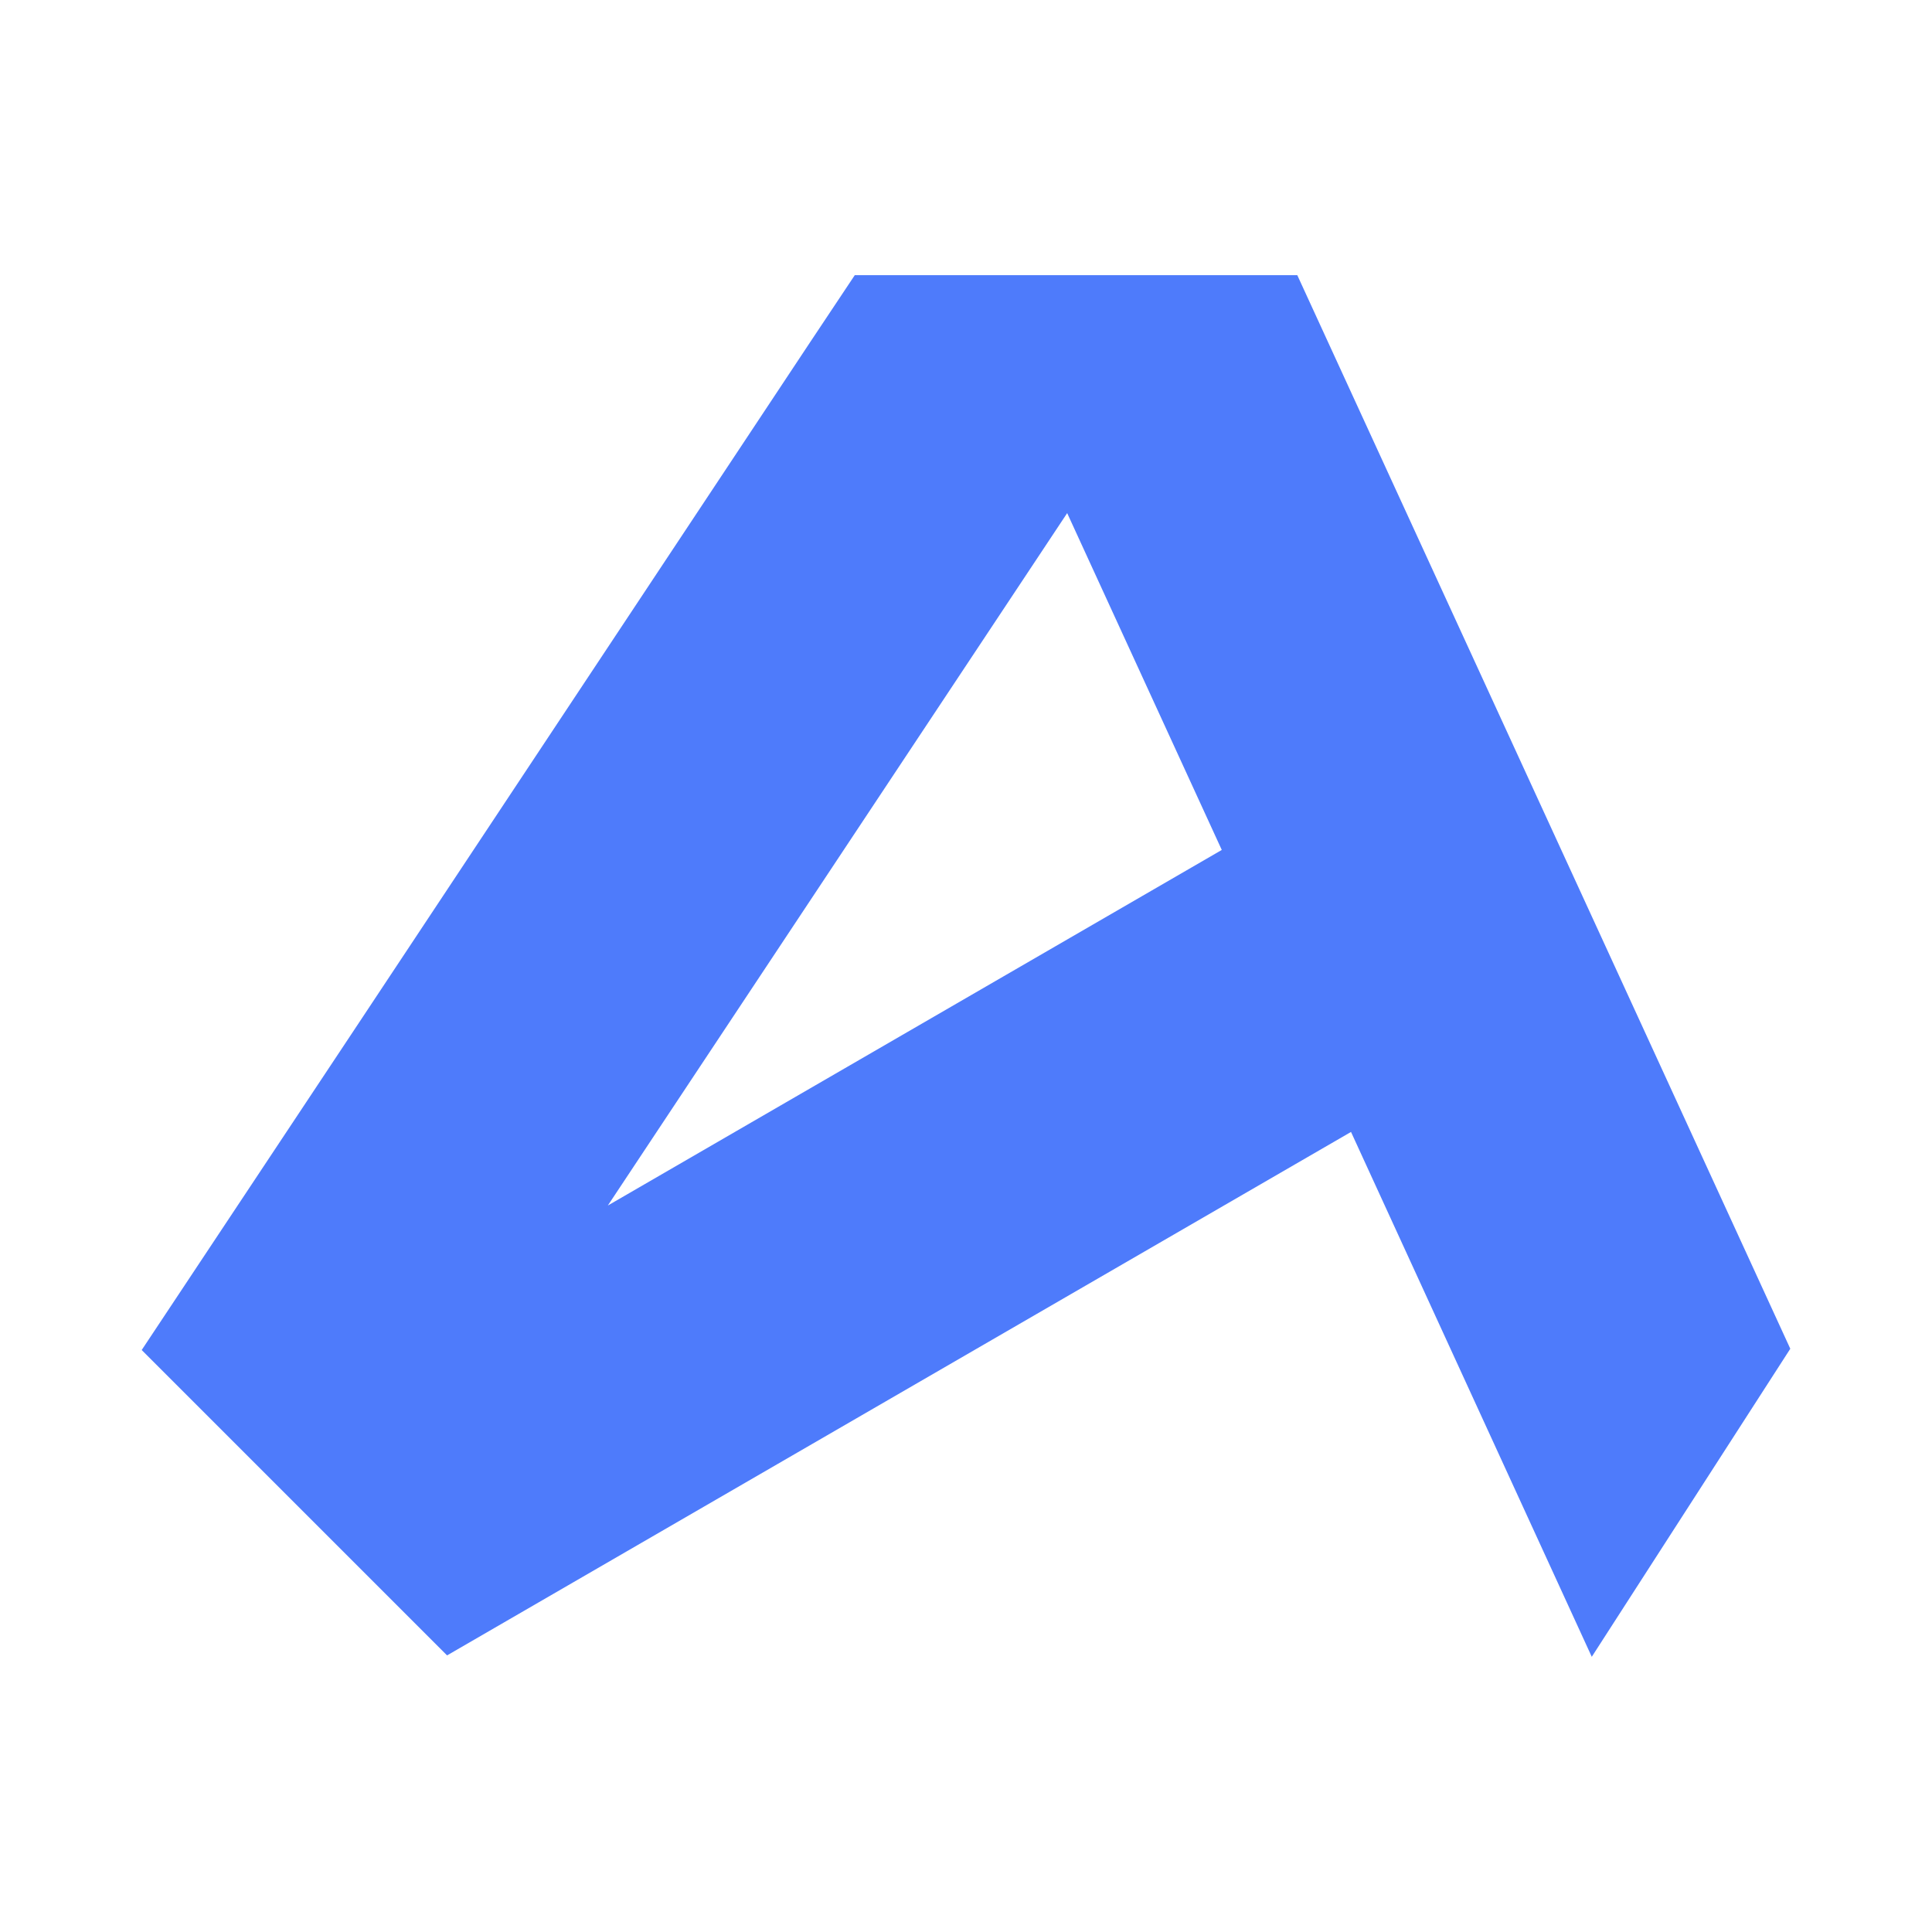
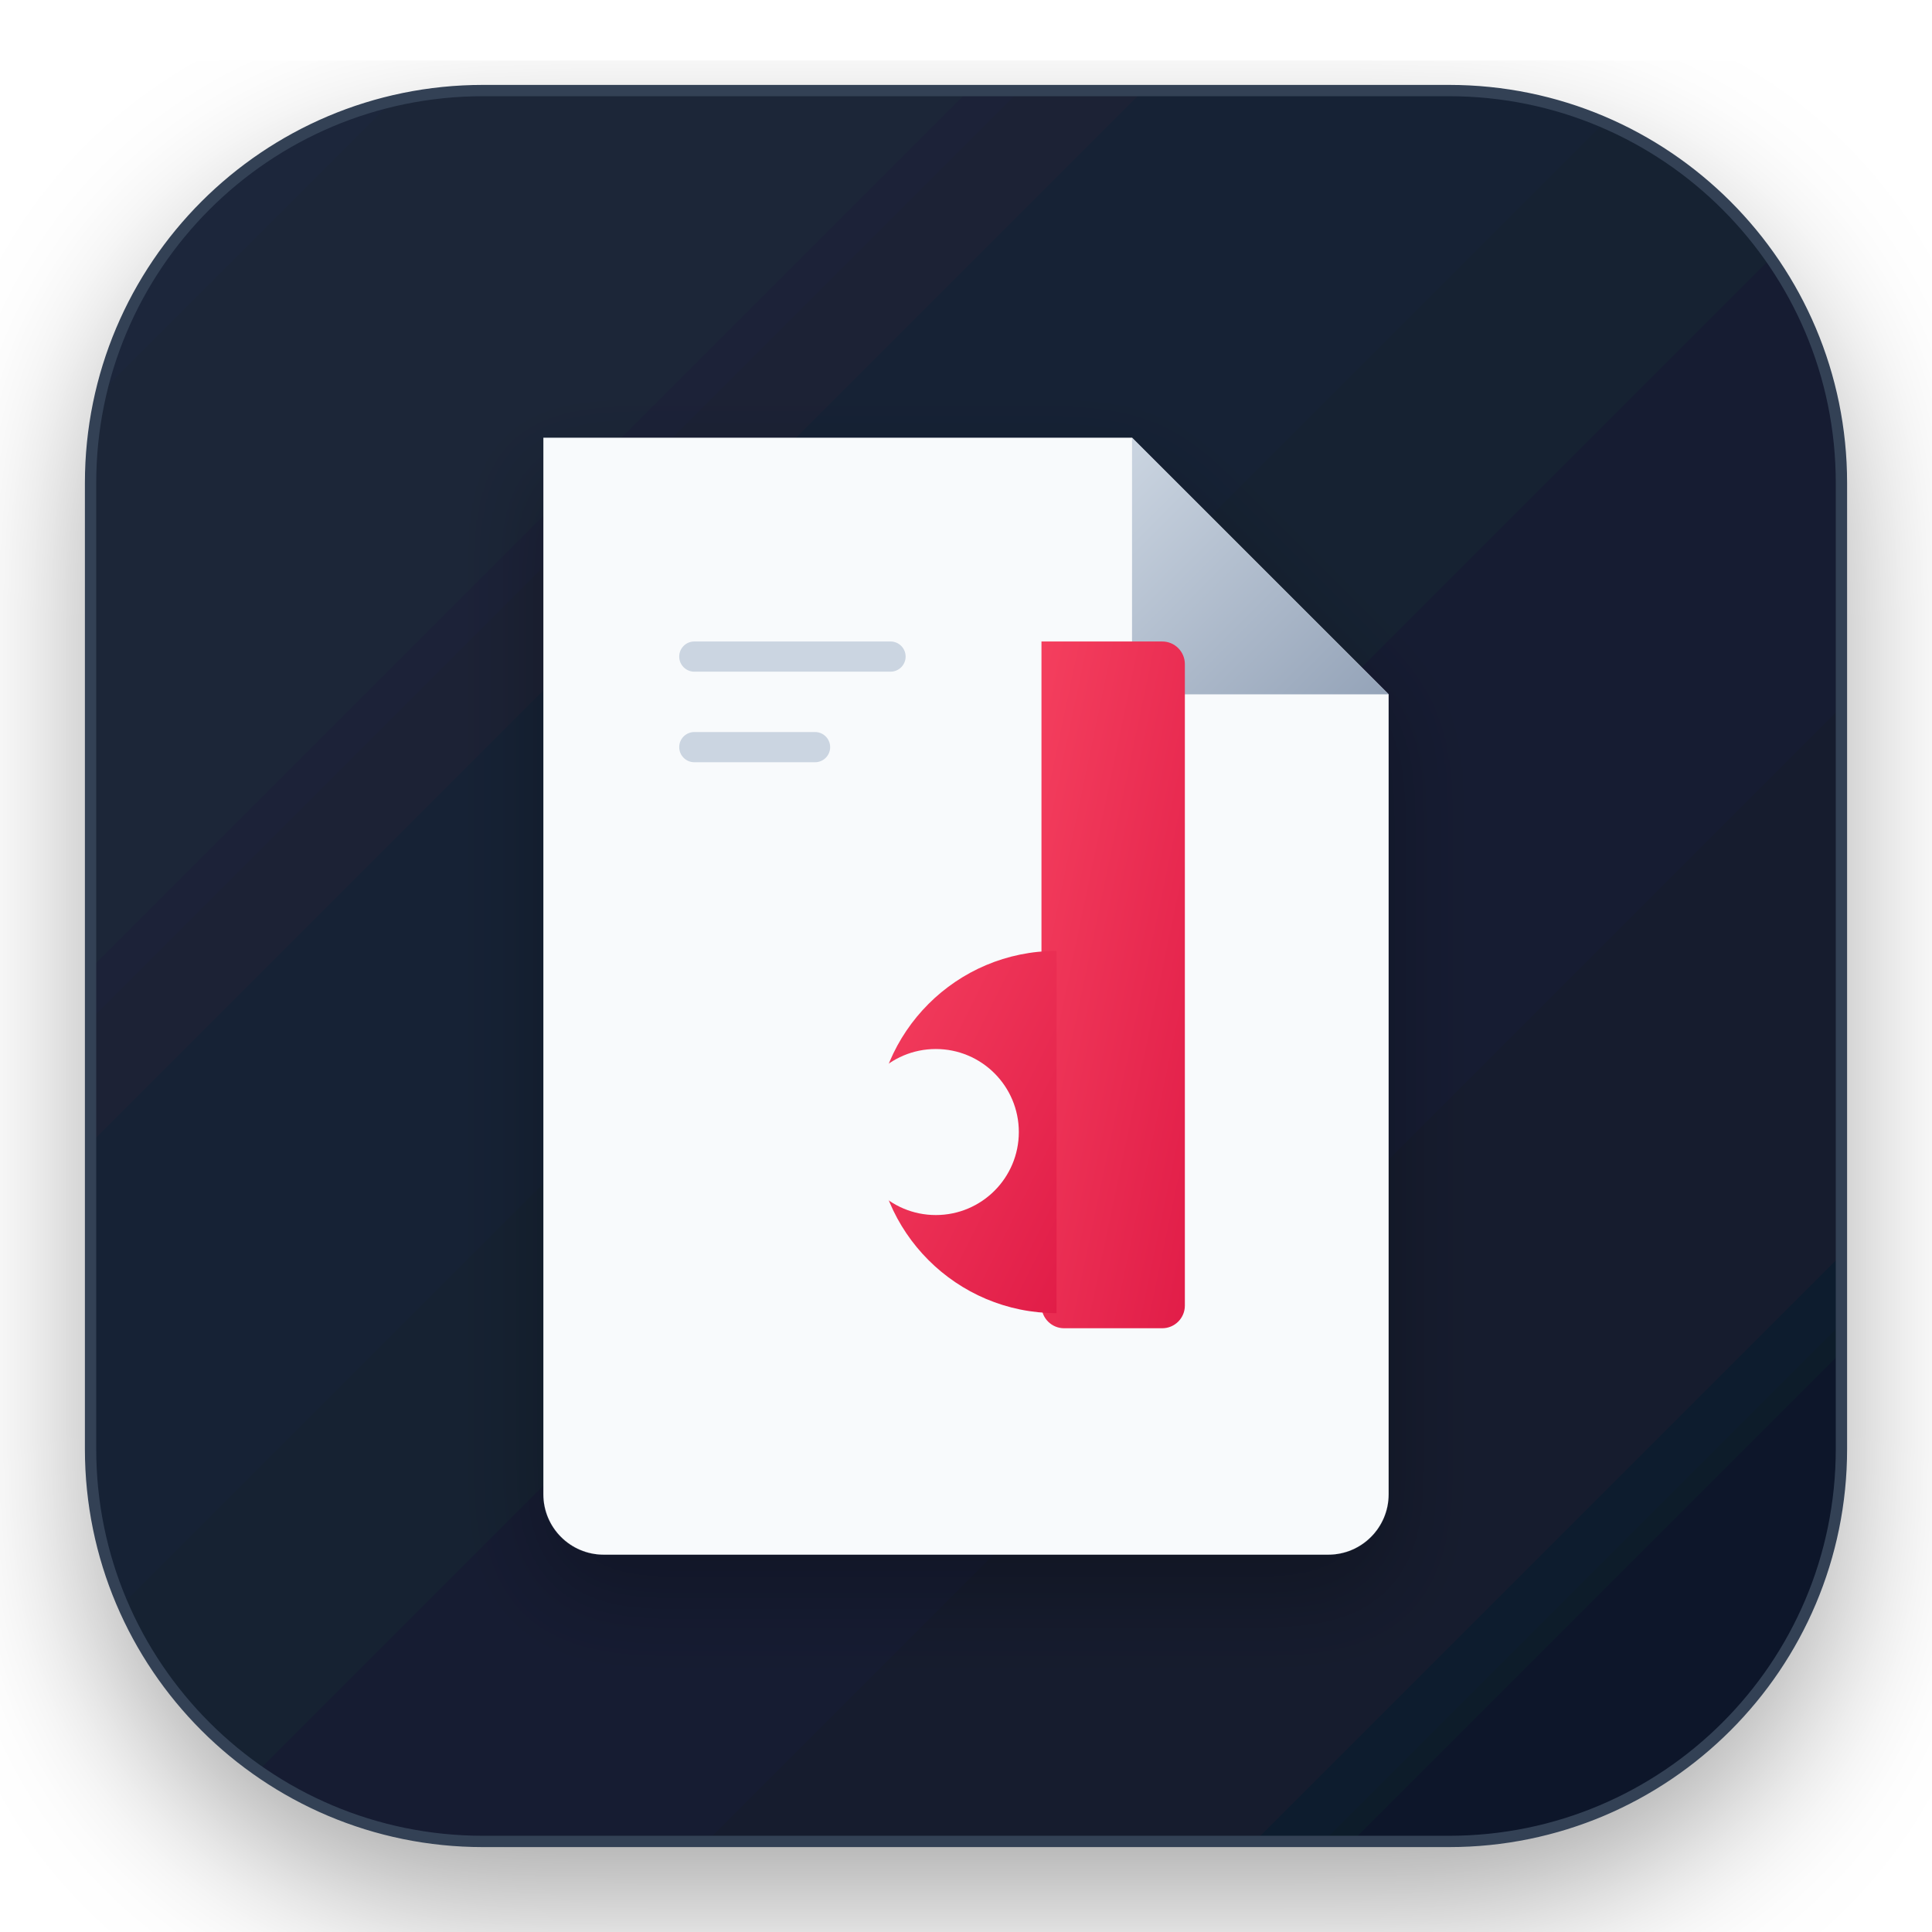
- <svg xmlns="http://www.w3.org/2000/svg" viewBox="-10 -19.42 136.34 136.34" role="img" aria-label="ArtCraft">
-   <path fill="#4e7bfb" d="M104.28,49.49L81.55,0h-31.23l-3.17,4.76L14.75,53.63,0,75.85l21.55,21.55,63.79-36.94,16.99,37.04,14.01-21.74-12.06-26.27ZM32.89,65.66l32.42-48.87,10.91,23.77-43.32,25.09Z" />
+ <svg xmlns="http://www.w3.org/2000/svg" viewBox="0 0 512 512" width="100%" height="100%">
+   <defs>
+     <linearGradient id="bgGrad" x1="0%" y1="0%" x2="100%" y2="100%">
+       <stop offset="0%" stop-color="#1E293B" />
+       <stop offset="100%" stop-color="#0F172A" />
+     </linearGradient>
+     <linearGradient id="accentGrad" x1="0%" y1="0%" x2="100%" y2="100%">
+       <stop offset="0%" stop-color="#F43F5E" />
+       <stop offset="100%" stop-color="#E11D48" />
+     </linearGradient>
+     <linearGradient id="foldGrad" x1="0%" y1="0%" x2="100%" y2="100%">
+       <stop offset="0%" stop-color="#CBD5E1" />
+       <stop offset="100%" stop-color="#94A3B8" />
+     </linearGradient>
+     <filter id="shadow" x="-10%" y="-10%" width="120%" height="120%">
+       <feDropShadow dx="0" dy="16" stdDeviation="20" flood-color="#000000" flood-opacity="0.35" />
+     </filter>
+     <filter id="docShadow" x="-20%" y="-20%" width="140%" height="140%">
+       <feDropShadow dx="0" dy="10" stdDeviation="12" flood-color="#000000" flood-opacity="0.25" />
+     </filter>
+   </defs>
+   <rect x="24" y="24" width="464" height="464" rx="104" fill="url(#bgGrad)" filter="url(#shadow)" />
+   <rect x="24" y="24" width="464" height="464" rx="104" fill="none" stroke="#334155" stroke-width="3" />
+   <g filter="url(#docShadow)">
+     <path d="M 144 116               L 300 116               L 368 184               L 368 396               A 16 16 0 0 1 352 412               L 160 412               A 16 16 0 0 1 144 396               Z" fill="#F8FAFC" />
+     <path d="M 300 116               L 300 172               A 12 12 0 0 0 312 184               L 368 184               Z" fill="url(#foldGrad)" />
+   </g>
+   <path d="M 276 170             L 308 170             A 6 6 0 0 1 314 176             L 314 346             A 6 6 0 0 1 308 352             L 282 352             A 6 6 0 0 1 276 346             Z" fill="url(#accentGrad)" />
+   <path d="M 280 252             A 48 48 0 1 0 280 348             Z" fill="url(#accentGrad)" />
+   <ellipse cx="248" cy="300" rx="22" ry="22" fill="#F8FAFC" />
+   <rect x="180" y="170" width="60" height="8" rx="4" fill="#CBD5E1" />
+   <rect x="180" y="194" width="40" height="8" rx="4" fill="#CBD5E1" />
</svg>
